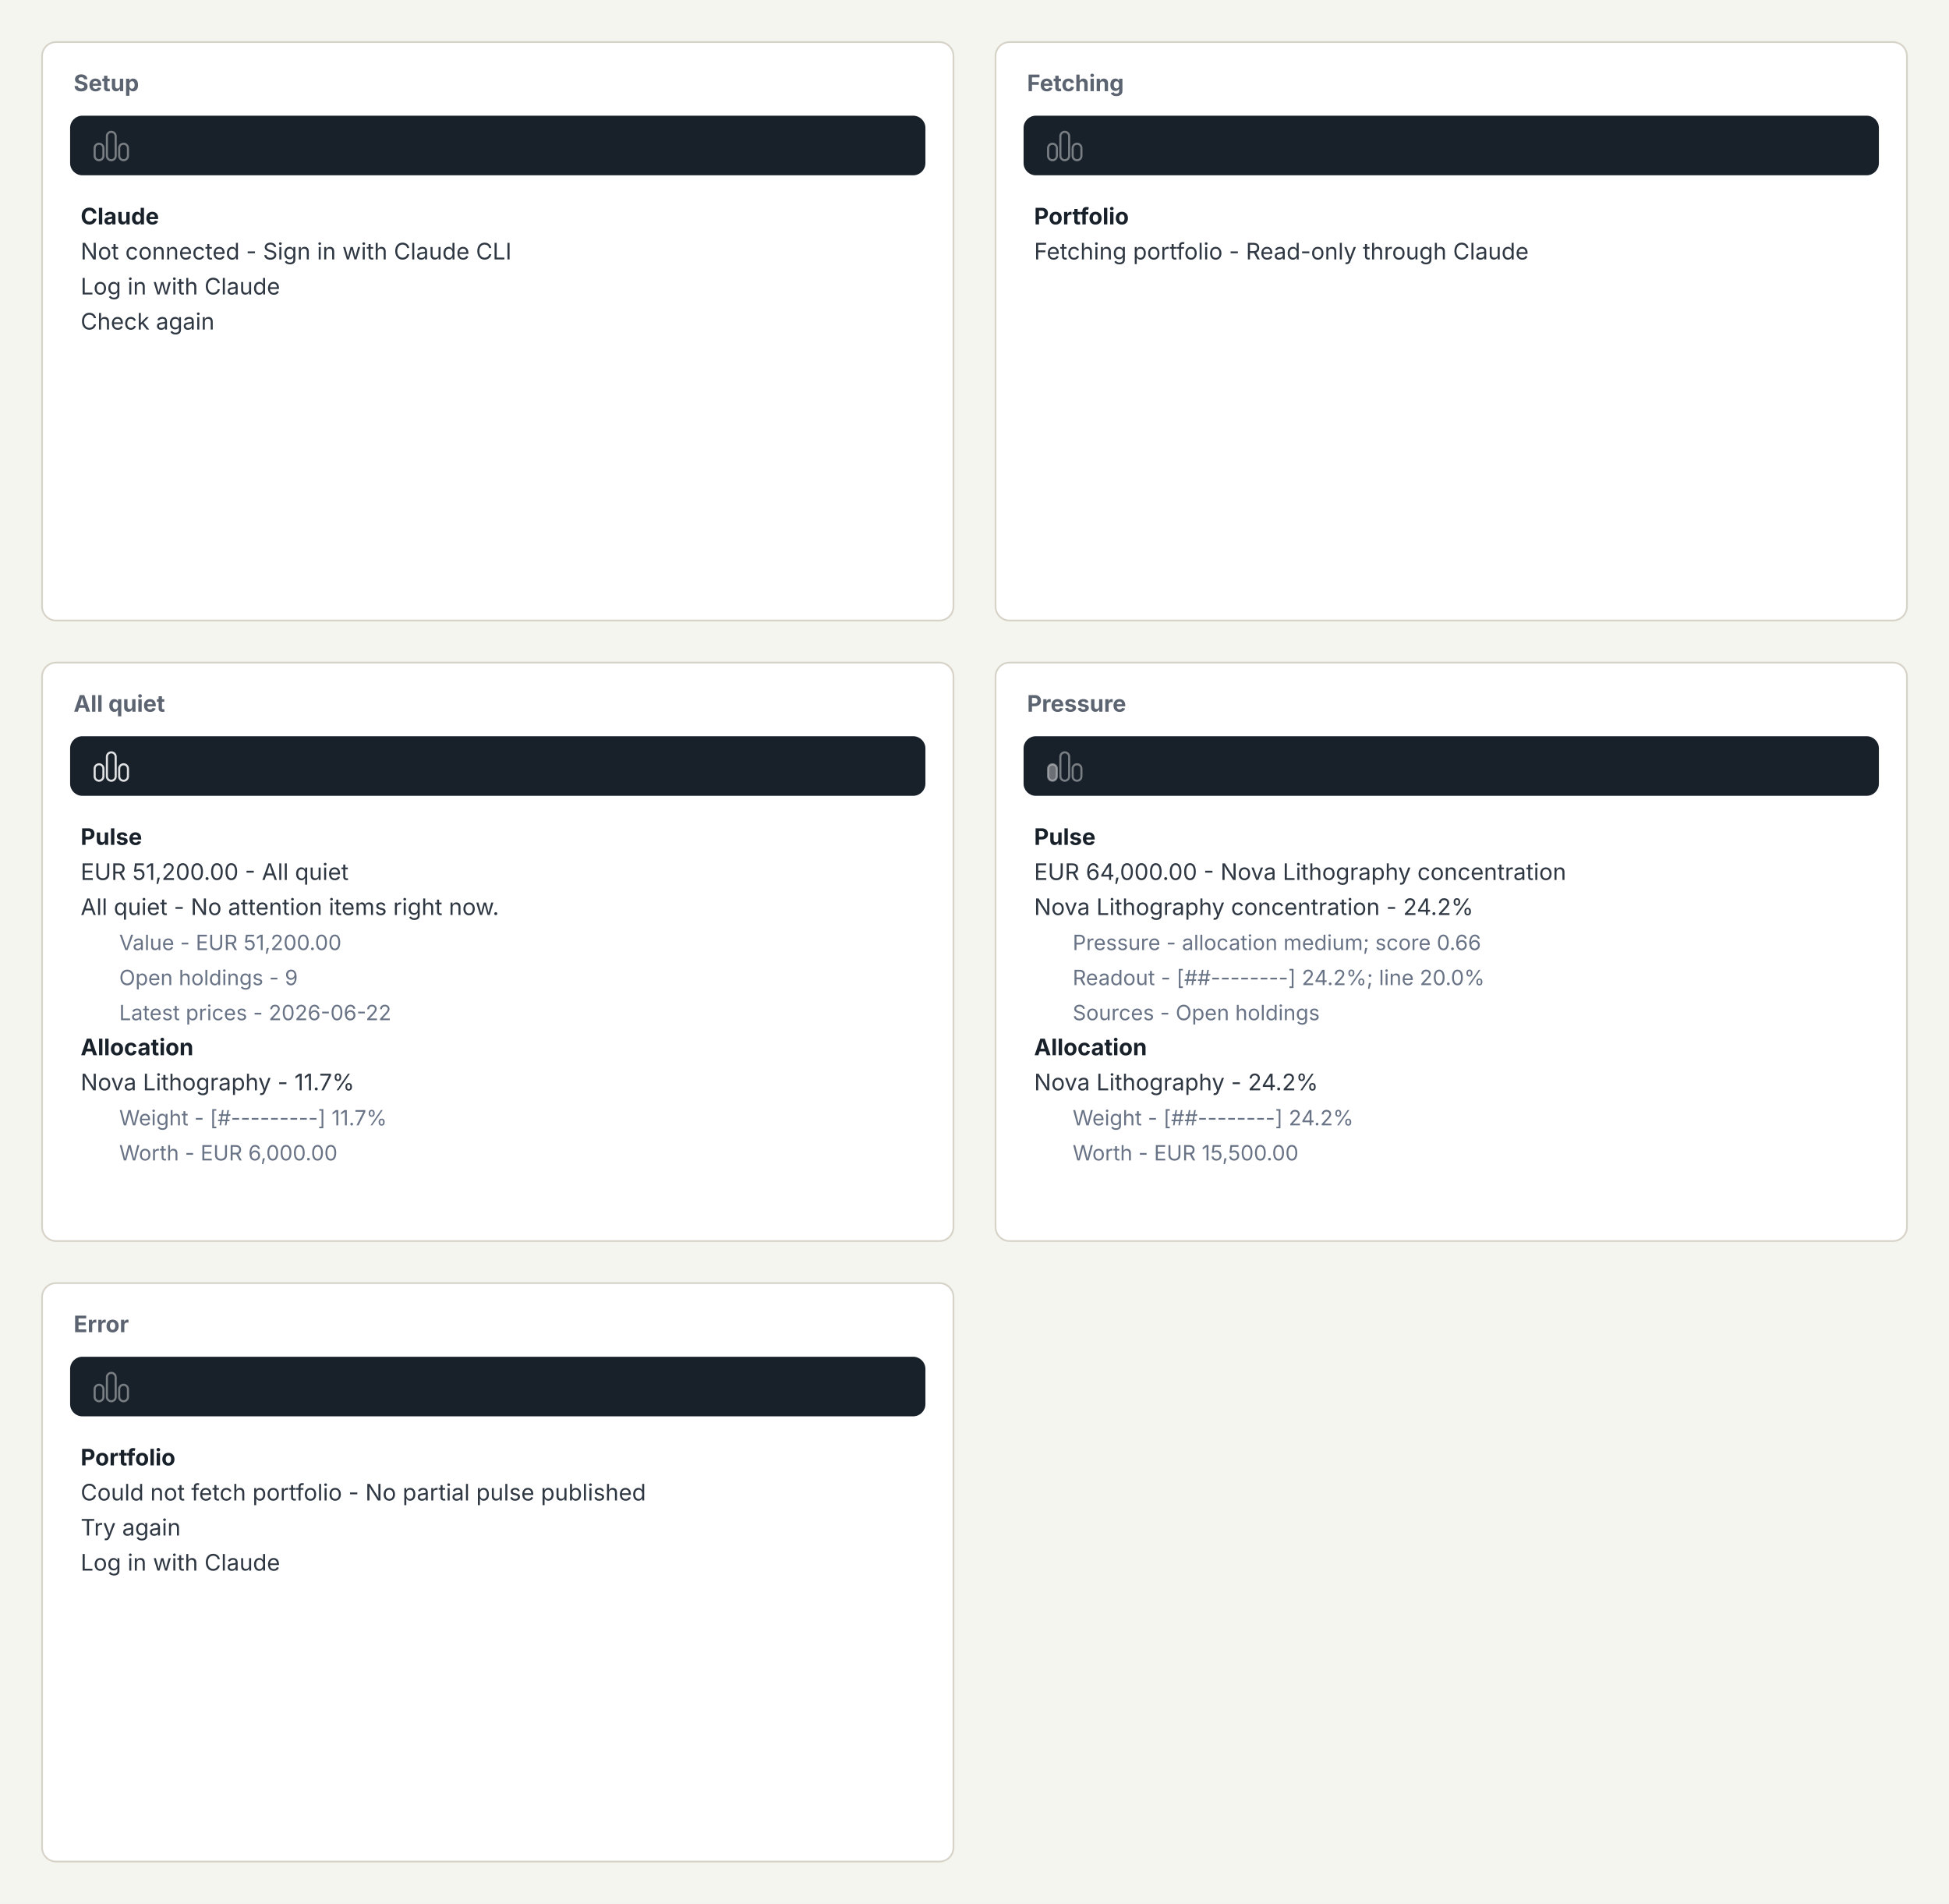
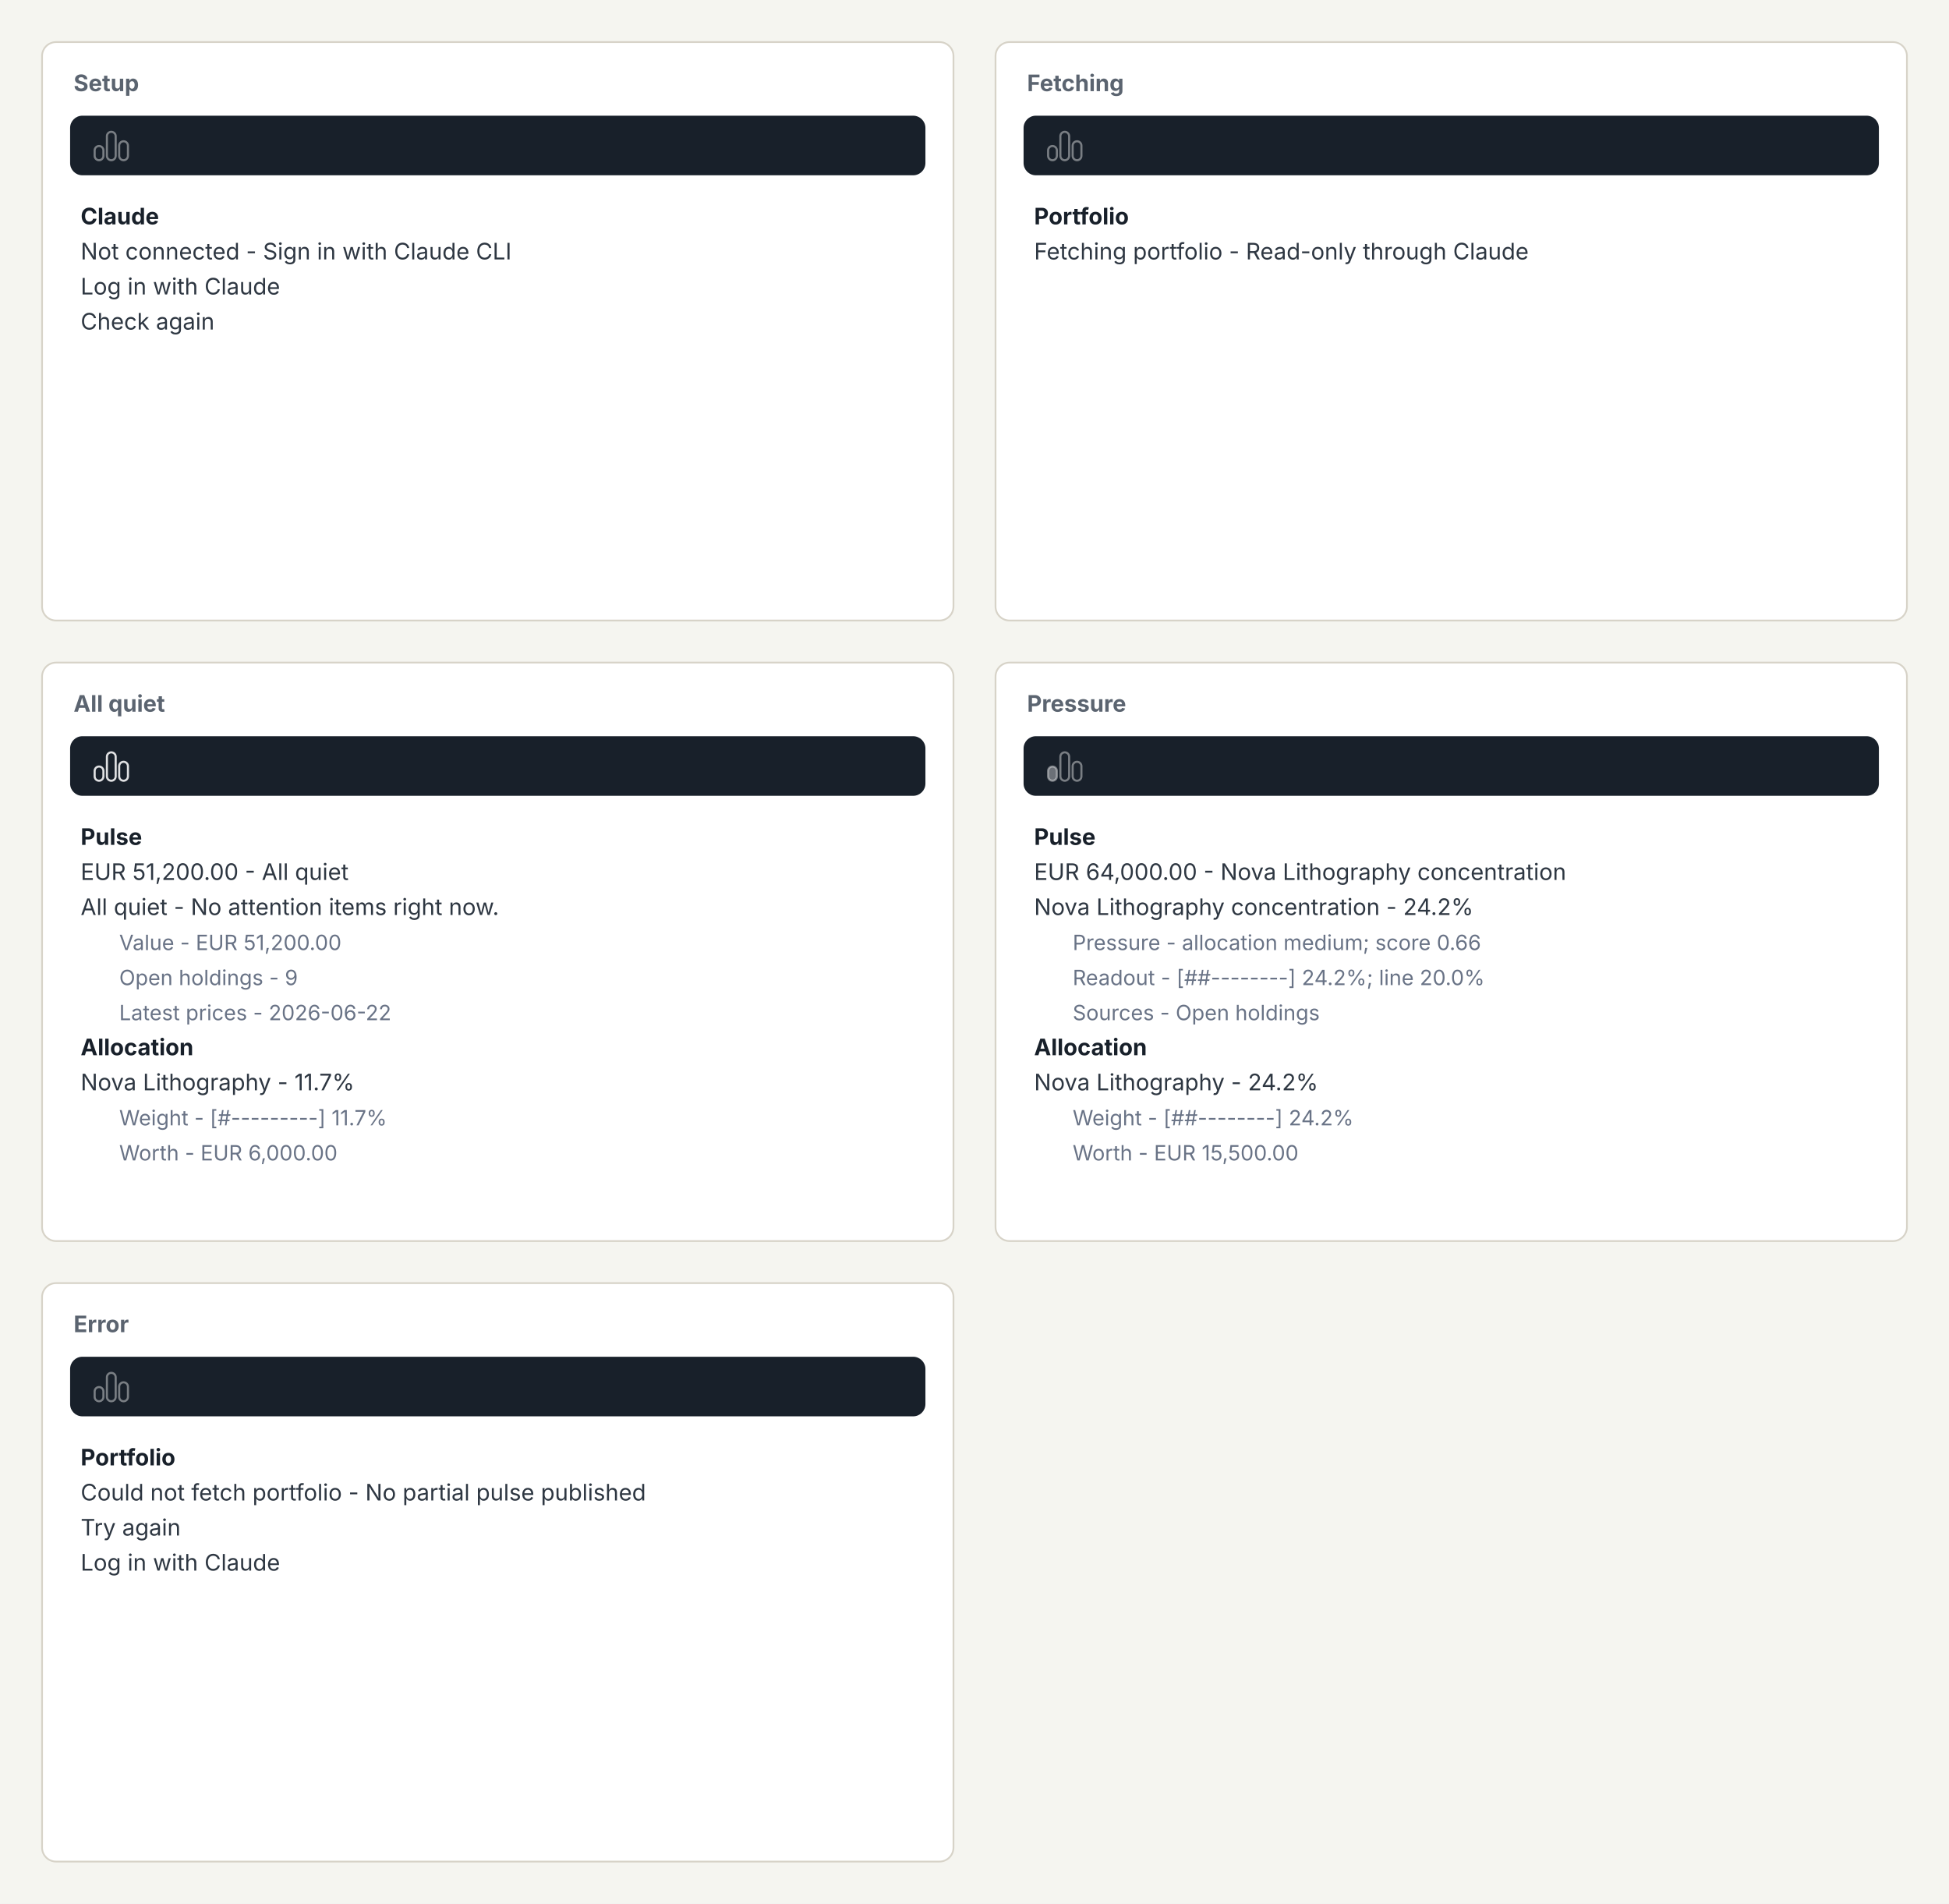
<svg xmlns="http://www.w3.org/2000/svg" width="1112" height="1086" viewBox="0 0 1112 1086">
  <rect width="100%" height="100%" fill="#f5f5f0" />
  <g>
    <rect x="24" y="24" width="520" height="330" rx="8" class="card" />
    <text x="42" y="52" class="label">Setup</text>
    <rect x="40" y="66" width="488" height="34" rx="7" class="status" />
    <g>
-       <rect x="54.00" y="82.00" width="5.00" height="9.40" rx="2.50" fill="none" stroke="#ffffff" stroke-width="1.20" opacity="0.42" />
+       <rect x="54.00" y="83.30" width="5.00" height="8.10" rx="2.50" fill="none" stroke="#ffffff" stroke-width="1.20" opacity="0.42" />
      <rect x="61.00" y="75.20" width="5.00" height="16.20" rx="2.50" fill="none" stroke="#ffffff" stroke-width="1.20" opacity="0.42" />
-       <rect x="68.00" y="82.00" width="5.00" height="9.40" rx="2.50" fill="none" stroke="#ffffff" stroke-width="1.20" opacity="0.42" />
+       <rect x="68.00" y="80.59" width="5.00" height="10.81" rx="2.50" fill="none" stroke="#ffffff" stroke-width="1.20" opacity="0.42" />
    </g>
    <text x="46" y="128" class="section">Claude</text>
    <text x="46" y="148" class="row">Not connected - Sign in with Claude CLI</text>
    <text x="46" y="168" class="row">Log in with Claude</text>
    <text x="46" y="188" class="row">Check again</text>
  </g>
  <g>
    <rect x="568" y="24" width="520" height="330" rx="8" class="card" />
    <text x="586" y="52" class="label">Fetching</text>
    <rect x="584" y="66" width="488" height="34" rx="7" class="status" />
    <g>
-       <rect x="598.00" y="82.00" width="5.00" height="9.40" rx="2.50" fill="none" stroke="#ffffff" stroke-width="1.20" opacity="0.42" />
+       <rect x="598.00" y="83.30" width="5.00" height="8.10" rx="2.50" fill="none" stroke="#ffffff" stroke-width="1.20" opacity="0.42" />
      <rect x="605.00" y="75.20" width="5.00" height="16.20" rx="2.50" fill="none" stroke="#ffffff" stroke-width="1.20" opacity="0.42" />
-       <rect x="612.00" y="82.00" width="5.00" height="9.40" rx="2.50" fill="none" stroke="#ffffff" stroke-width="1.20" opacity="0.42" />
+       <rect x="612.00" y="80.59" width="5.00" height="10.81" rx="2.50" fill="none" stroke="#ffffff" stroke-width="1.20" opacity="0.42" />
    </g>
    <text x="590" y="128" class="section">Portfolio</text>
    <text x="590" y="148" class="row">Fetching portfolio - Read-only through Claude</text>
  </g>
  <g>
    <rect x="24" y="378" width="520" height="330" rx="8" class="card" />
    <text x="42" y="406" class="label">All quiet</text>
    <rect x="40" y="420" width="488" height="34" rx="7" class="status" />
    <g>
-       <rect x="54.00" y="436.00" width="5.00" height="9.40" rx="2.50" fill="none" stroke="#ffffff" stroke-width="1.20" opacity="0.86" />
+       <rect x="54.00" y="437.30" width="5.00" height="8.10" rx="2.50" fill="none" stroke="#ffffff" stroke-width="1.20" opacity="0.86" />
      <rect x="61.00" y="429.20" width="5.00" height="16.20" rx="2.50" fill="none" stroke="#ffffff" stroke-width="1.20" opacity="0.86" />
-       <rect x="68.00" y="436.00" width="5.00" height="9.40" rx="2.50" fill="none" stroke="#ffffff" stroke-width="1.20" opacity="0.86" />
+       <rect x="68.00" y="434.59" width="5.00" height="10.81" rx="2.50" fill="none" stroke="#ffffff" stroke-width="1.20" opacity="0.86" />
    </g>
    <text x="46" y="482" class="section">Pulse</text>
    <text x="46" y="502" class="row">EUR 51,200.00 - All quiet</text>
    <text x="46" y="522" class="row">All quiet - No attention items right now.</text>
    <text x="68" y="542" class="child">Value - EUR 51,200.00</text>
    <text x="68" y="562" class="child">Open holdings - 9</text>
    <text x="68" y="582" class="child">Latest prices - 2026-06-22</text>
    <text x="46" y="602" class="section">Allocation</text>
    <text x="46" y="622" class="row">Nova Lithography - 11.7%</text>
    <text x="68" y="642" class="child">Weight - [#---------] 11.7%</text>
    <text x="68" y="662" class="child">Worth - EUR 6,000.00</text>
  </g>
  <g>
    <rect x="568" y="378" width="520" height="330" rx="8" class="card" />
    <text x="586" y="406" class="label">Pressure</text>
    <rect x="584" y="420" width="488" height="34" rx="7" class="status" />
    <g>
-       <rect x="598.00" y="436.00" width="5.00" height="9.40" rx="2.50" fill="#ffffff" opacity="0.36" />
-       <rect x="598.00" y="436.00" width="5.00" height="9.40" rx="2.50" fill="none" stroke="#ffffff" stroke-width="1.20" opacity="0.42" />
+       <rect x="598.00" y="437.30" width="5.00" height="8.10" rx="2.50" fill="#ffffff" opacity="0.36" />
+       <rect x="598.00" y="437.30" width="5.00" height="8.10" rx="2.50" fill="none" stroke="#ffffff" stroke-width="1.20" opacity="0.42" />
      <rect x="605.00" y="429.20" width="5.00" height="16.20" rx="2.50" fill="none" stroke="#ffffff" stroke-width="1.20" opacity="0.42" />
-       <rect x="612.00" y="436.00" width="5.00" height="9.40" rx="2.50" fill="none" stroke="#ffffff" stroke-width="1.20" opacity="0.42" />
+       <rect x="612.00" y="434.59" width="5.00" height="10.81" rx="2.50" fill="none" stroke="#ffffff" stroke-width="1.20" opacity="0.42" />
    </g>
    <text x="590" y="482" class="section">Pulse</text>
    <text x="590" y="502" class="row">EUR 64,000.00 - Nova Lithography concentration</text>
    <text x="590" y="522" class="row">Nova Lithography concentration - 24.2%</text>
    <text x="612" y="542" class="child">Pressure - allocation medium; score 0.66</text>
    <text x="612" y="562" class="child">Readout - [##--------] 24.2%; line 20.0%</text>
    <text x="612" y="582" class="child">Sources - Open holdings</text>
    <text x="590" y="602" class="section">Allocation</text>
    <text x="590" y="622" class="row">Nova Lithography - 24.2%</text>
    <text x="612" y="642" class="child">Weight - [##--------] 24.2%</text>
    <text x="612" y="662" class="child">Worth - EUR 15,500.00</text>
  </g>
  <g>
    <rect x="24" y="732" width="520" height="330" rx="8" class="card" />
    <text x="42" y="760" class="label">Error</text>
    <rect x="40" y="774" width="488" height="34" rx="7" class="status" />
    <g>
-       <rect x="54.00" y="790.00" width="5.00" height="9.40" rx="2.50" fill="none" stroke="#ffffff" stroke-width="1.20" opacity="0.42" />
+       <rect x="54.00" y="791.30" width="5.00" height="8.10" rx="2.50" fill="none" stroke="#ffffff" stroke-width="1.20" opacity="0.42" />
      <rect x="61.00" y="783.20" width="5.00" height="16.20" rx="2.50" fill="none" stroke="#ffffff" stroke-width="1.20" opacity="0.42" />
-       <rect x="68.00" y="790.00" width="5.00" height="9.40" rx="2.50" fill="none" stroke="#ffffff" stroke-width="1.20" opacity="0.42" />
+       <rect x="68.00" y="788.59" width="5.00" height="10.81" rx="2.50" fill="none" stroke="#ffffff" stroke-width="1.20" opacity="0.42" />
    </g>
    <text x="46" y="836" class="section">Portfolio</text>
    <text x="46" y="856" class="row">Could not fetch portfolio - No partial pulse published</text>
    <text x="46" y="876" class="row">Try again</text>
    <text x="46" y="896" class="row">Log in with Claude</text>
  </g>
  <style>
    .card { fill: #ffffff; stroke: #d7d3c8; }
    .status { fill: #18202a; }
    .label { font: 700 13px -apple-system, BlinkMacSystemFont, sans-serif; fill: #5b6470; }
    .section { font: 700 13px -apple-system, BlinkMacSystemFont, sans-serif; fill: #18202a; }
    .row { font: 13px -apple-system, BlinkMacSystemFont, sans-serif; fill: #2e3742; }
    .child { font: 12px -apple-system, BlinkMacSystemFont, sans-serif; fill: #697386; }
  </style>
</svg>
